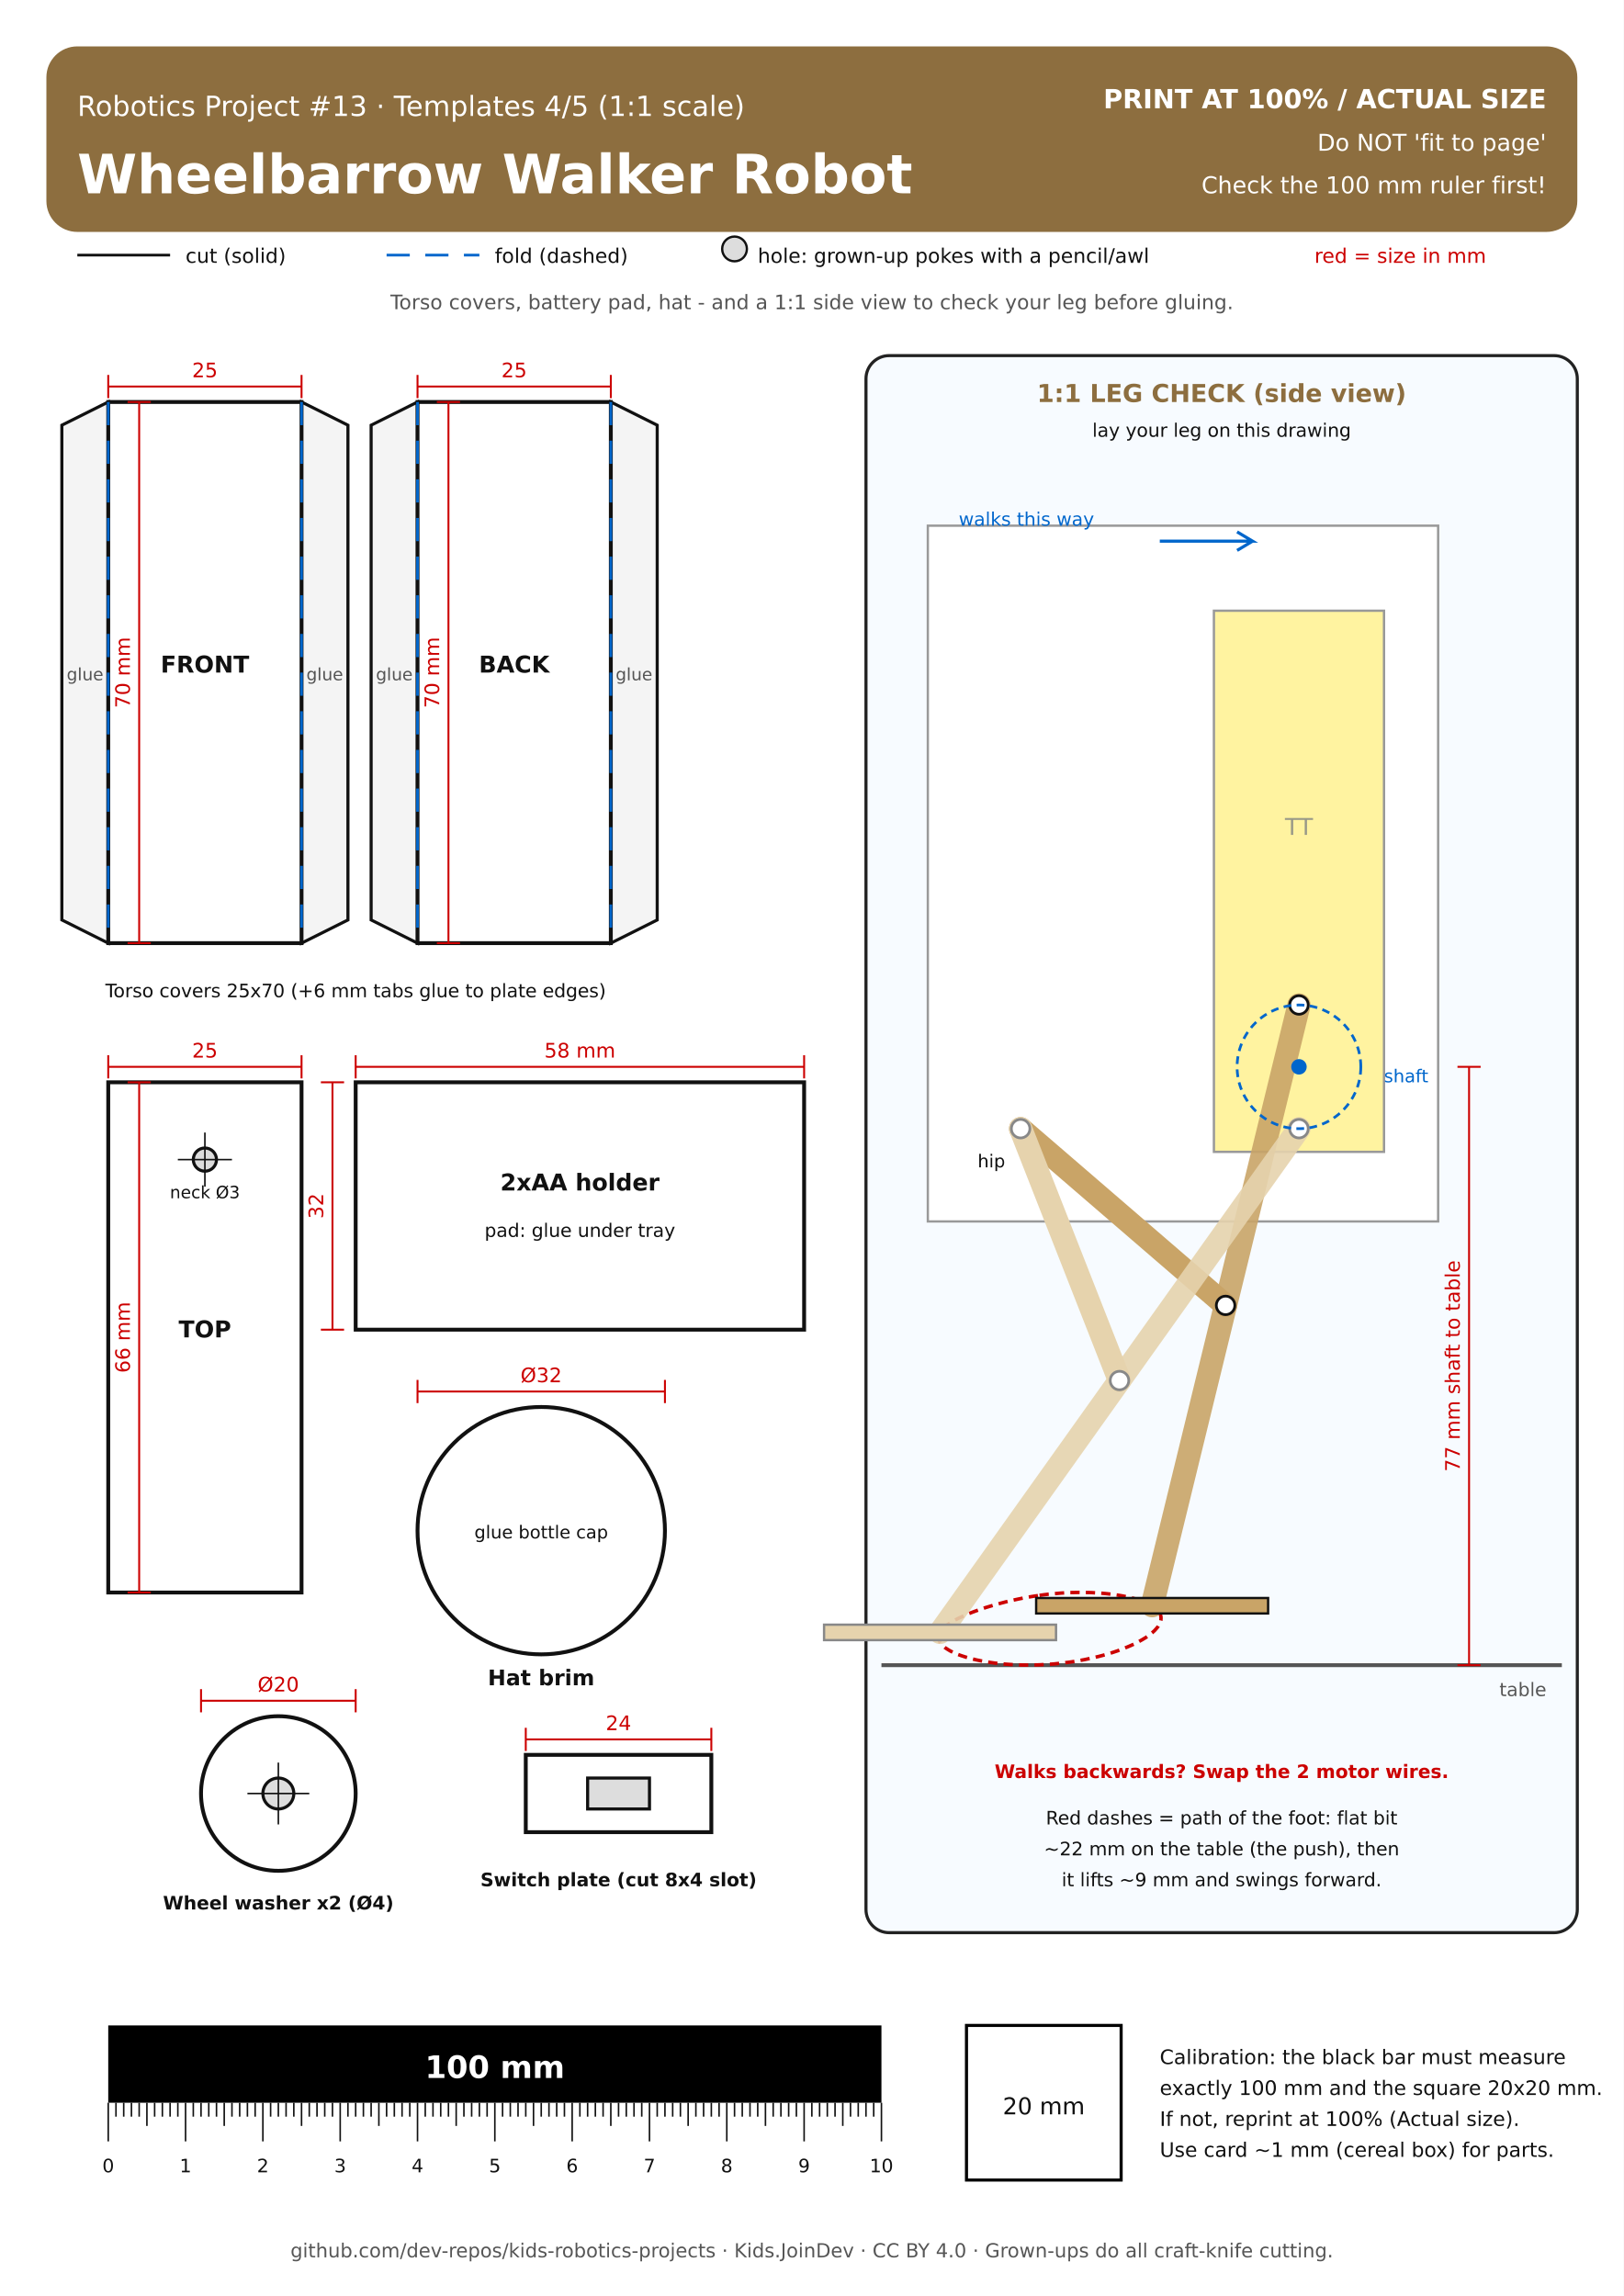
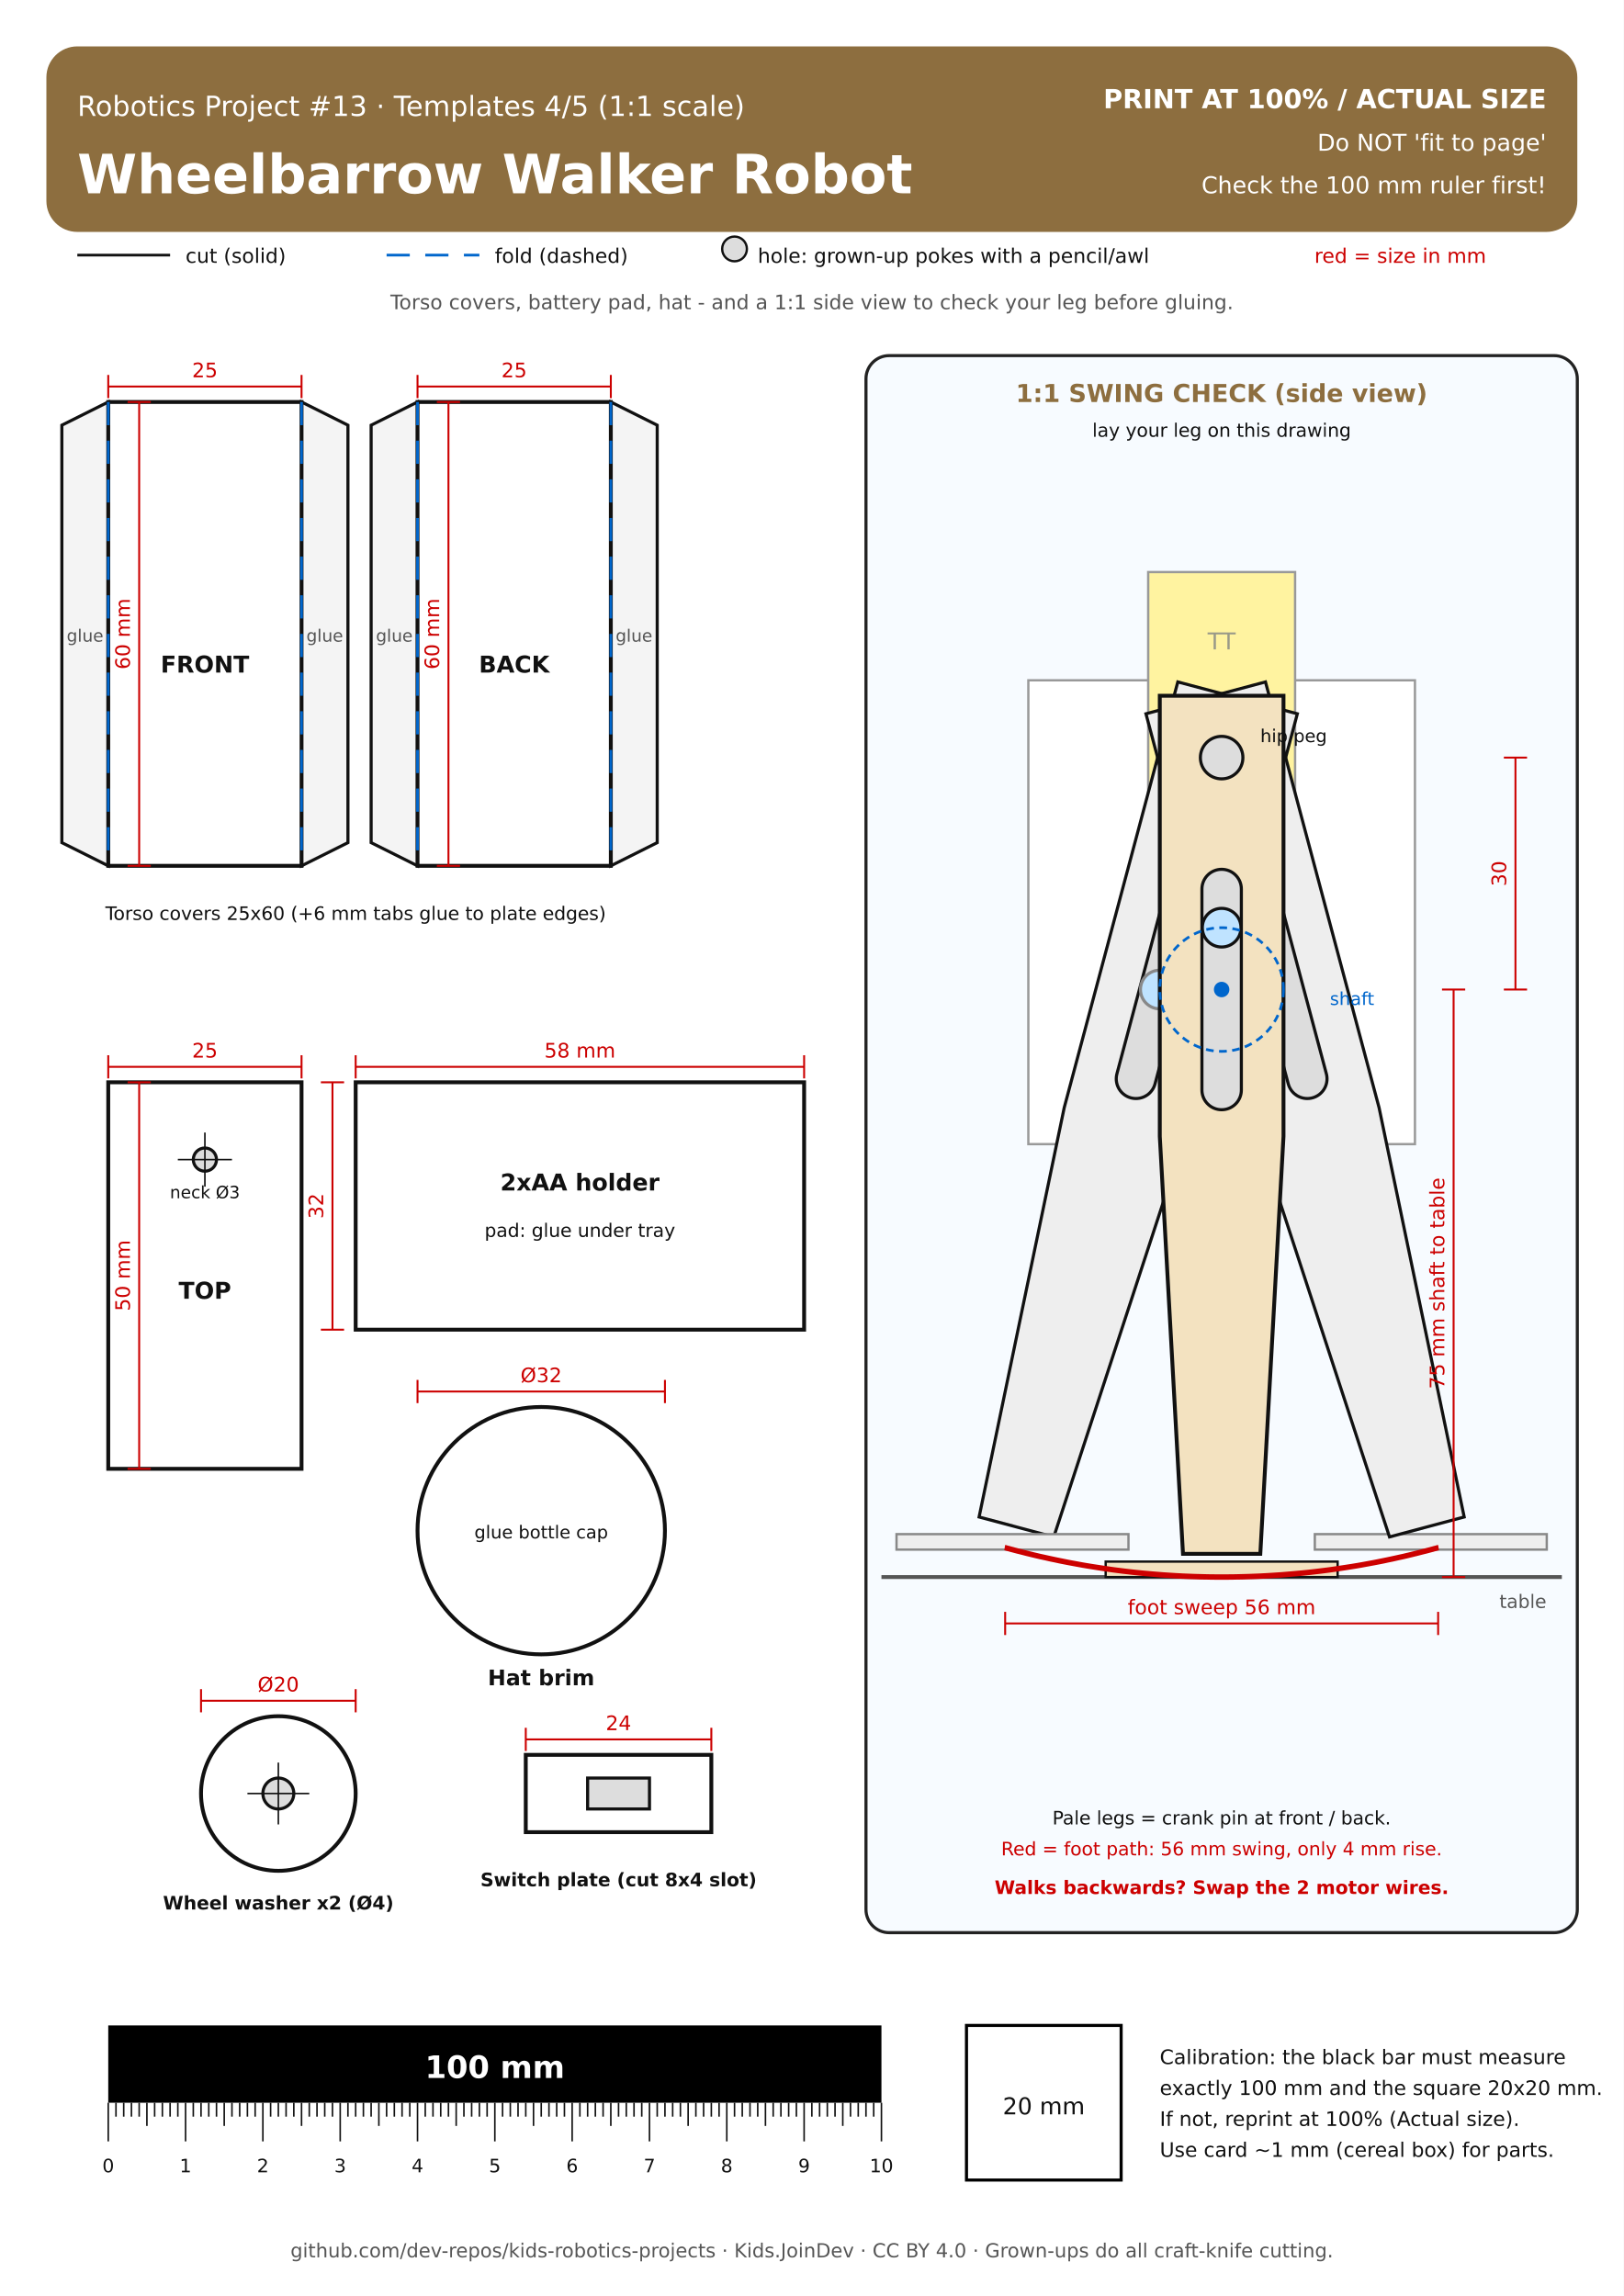
<svg xmlns="http://www.w3.org/2000/svg" width="210mm" height="297mm" viewBox="0 0 210 297">
  <rect width="210" height="297" fill="#fff" />
  <rect x="6" y="6" width="198" height="24" rx="4" fill="#8d6e3f" />
  <text x="10.00" y="15.00" font-size="3.6" text-anchor="start" fill="#fff" font-family="DejaVu Sans,sans-serif">Robotics Project #13 · Templates 4/5 (1:1 scale)</text>
  <text x="10.00" y="25.00" font-size="7" text-anchor="start" fill="#fff" font-family="DejaVu Sans,sans-serif" font-weight="bold">Wheelbarrow Walker Robot</text>
  <text x="200.00" y="14.00" font-size="3.4" text-anchor="end" fill="#fff" font-family="DejaVu Sans,sans-serif" font-weight="bold">PRINT AT 100% / ACTUAL SIZE</text>
  <text x="200.00" y="19.50" font-size="3" text-anchor="end" fill="#fff" font-family="DejaVu Sans,sans-serif">Do NOT 'fit to page'</text>
  <text x="200.00" y="25.00" font-size="3" text-anchor="end" fill="#fff" font-family="DejaVu Sans,sans-serif">Check the 100 mm ruler first!</text>
  <line x1="10.00" y1="33.00" x2="22.00" y2="33.00" stroke="#111" stroke-width="0.35" />
  <text x="24.00" y="34.00" font-size="2.6" text-anchor="start" fill="#111" font-family="DejaVu Sans,sans-serif">cut (solid)</text>
  <line x1="50.00" y1="33.00" x2="62.00" y2="33.00" stroke="#06c" stroke-width="0.35" stroke-dasharray="3 2" />
  <text x="64.00" y="34.00" font-size="2.6" text-anchor="start" fill="#111" font-family="DejaVu Sans,sans-serif">fold (dashed)</text>
  <circle cx="95" cy="32.2" r="1.6" fill="#ddd" stroke="#111" stroke-width=".3" />
  <text x="98.00" y="34.00" font-size="2.6" text-anchor="start" fill="#111" font-family="DejaVu Sans,sans-serif">hole: grown-up pokes with a pencil/awl</text>
  <text x="170.00" y="34.00" font-size="2.6" text-anchor="start" fill="#c00" font-family="DejaVu Sans,sans-serif">red = size in mm</text>
  <rect id="calbar" x="14" y="262" width="100" height="10" fill="#000" />
  <text x="64.00" y="268.80" font-size="4" text-anchor="middle" fill="#fff" font-family="DejaVu Sans,sans-serif" font-weight="bold">100 mm</text>
  <line x1="14.00" y1="272.00" x2="14.00" y2="277.00" stroke="#111" stroke-width="0.2" />
  <line x1="15.00" y1="272.00" x2="15.00" y2="273.80" stroke="#111" stroke-width="0.2" />
  <line x1="16.00" y1="272.00" x2="16.00" y2="273.80" stroke="#111" stroke-width="0.2" />
  <line x1="17.00" y1="272.00" x2="17.00" y2="273.80" stroke="#111" stroke-width="0.2" />
  <line x1="18.00" y1="272.00" x2="18.00" y2="273.80" stroke="#111" stroke-width="0.2" />
  <line x1="19.00" y1="272.00" x2="19.00" y2="275.00" stroke="#111" stroke-width="0.2" />
  <line x1="20.00" y1="272.00" x2="20.00" y2="273.80" stroke="#111" stroke-width="0.2" />
  <line x1="21.00" y1="272.00" x2="21.00" y2="273.80" stroke="#111" stroke-width="0.2" />
  <line x1="22.00" y1="272.00" x2="22.00" y2="273.80" stroke="#111" stroke-width="0.2" />
  <line x1="23.00" y1="272.00" x2="23.00" y2="273.80" stroke="#111" stroke-width="0.2" />
  <line x1="24.00" y1="272.00" x2="24.00" y2="277.00" stroke="#111" stroke-width="0.2" />
  <line x1="25.00" y1="272.00" x2="25.00" y2="273.80" stroke="#111" stroke-width="0.2" />
  <line x1="26.00" y1="272.00" x2="26.00" y2="273.80" stroke="#111" stroke-width="0.2" />
  <line x1="27.00" y1="272.00" x2="27.00" y2="273.80" stroke="#111" stroke-width="0.2" />
  <line x1="28.00" y1="272.00" x2="28.00" y2="273.80" stroke="#111" stroke-width="0.2" />
  <line x1="29.00" y1="272.00" x2="29.00" y2="275.00" stroke="#111" stroke-width="0.2" />
  <line x1="30.00" y1="272.00" x2="30.00" y2="273.80" stroke="#111" stroke-width="0.2" />
  <line x1="31.00" y1="272.00" x2="31.00" y2="273.80" stroke="#111" stroke-width="0.2" />
  <line x1="32.00" y1="272.00" x2="32.00" y2="273.80" stroke="#111" stroke-width="0.2" />
  <line x1="33.00" y1="272.00" x2="33.00" y2="273.80" stroke="#111" stroke-width="0.2" />
  <line x1="34.00" y1="272.00" x2="34.00" y2="277.00" stroke="#111" stroke-width="0.2" />
  <line x1="35.00" y1="272.00" x2="35.00" y2="273.80" stroke="#111" stroke-width="0.2" />
  <line x1="36.00" y1="272.00" x2="36.00" y2="273.80" stroke="#111" stroke-width="0.2" />
  <line x1="37.00" y1="272.00" x2="37.00" y2="273.80" stroke="#111" stroke-width="0.2" />
  <line x1="38.00" y1="272.00" x2="38.00" y2="273.80" stroke="#111" stroke-width="0.2" />
  <line x1="39.00" y1="272.00" x2="39.00" y2="275.00" stroke="#111" stroke-width="0.2" />
  <line x1="40.00" y1="272.00" x2="40.00" y2="273.80" stroke="#111" stroke-width="0.2" />
  <line x1="41.00" y1="272.00" x2="41.00" y2="273.80" stroke="#111" stroke-width="0.2" />
  <line x1="42.00" y1="272.00" x2="42.00" y2="273.80" stroke="#111" stroke-width="0.2" />
  <line x1="43.00" y1="272.00" x2="43.00" y2="273.80" stroke="#111" stroke-width="0.2" />
  <line x1="44.00" y1="272.00" x2="44.00" y2="277.00" stroke="#111" stroke-width="0.2" />
  <line x1="45.00" y1="272.00" x2="45.00" y2="273.80" stroke="#111" stroke-width="0.2" />
  <line x1="46.00" y1="272.00" x2="46.00" y2="273.80" stroke="#111" stroke-width="0.2" />
  <line x1="47.00" y1="272.00" x2="47.00" y2="273.80" stroke="#111" stroke-width="0.2" />
  <line x1="48.00" y1="272.00" x2="48.00" y2="273.80" stroke="#111" stroke-width="0.2" />
  <line x1="49.00" y1="272.00" x2="49.00" y2="275.00" stroke="#111" stroke-width="0.2" />
  <line x1="50.00" y1="272.00" x2="50.00" y2="273.80" stroke="#111" stroke-width="0.2" />
  <line x1="51.00" y1="272.00" x2="51.00" y2="273.80" stroke="#111" stroke-width="0.2" />
  <line x1="52.00" y1="272.00" x2="52.00" y2="273.80" stroke="#111" stroke-width="0.2" />
  <line x1="53.00" y1="272.00" x2="53.00" y2="273.80" stroke="#111" stroke-width="0.2" />
  <line x1="54.00" y1="272.00" x2="54.00" y2="277.00" stroke="#111" stroke-width="0.2" />
  <line x1="55.00" y1="272.00" x2="55.00" y2="273.80" stroke="#111" stroke-width="0.2" />
  <line x1="56.00" y1="272.00" x2="56.00" y2="273.80" stroke="#111" stroke-width="0.2" />
  <line x1="57.00" y1="272.00" x2="57.00" y2="273.80" stroke="#111" stroke-width="0.2" />
  <line x1="58.00" y1="272.00" x2="58.00" y2="273.80" stroke="#111" stroke-width="0.2" />
  <line x1="59.00" y1="272.00" x2="59.00" y2="275.00" stroke="#111" stroke-width="0.2" />
  <line x1="60.00" y1="272.00" x2="60.00" y2="273.80" stroke="#111" stroke-width="0.2" />
  <line x1="61.00" y1="272.00" x2="61.00" y2="273.80" stroke="#111" stroke-width="0.2" />
  <line x1="62.00" y1="272.00" x2="62.00" y2="273.80" stroke="#111" stroke-width="0.2" />
  <line x1="63.00" y1="272.00" x2="63.00" y2="273.80" stroke="#111" stroke-width="0.2" />
  <line x1="64.00" y1="272.00" x2="64.00" y2="277.00" stroke="#111" stroke-width="0.2" />
  <line x1="65.00" y1="272.00" x2="65.00" y2="273.80" stroke="#111" stroke-width="0.2" />
  <line x1="66.00" y1="272.00" x2="66.00" y2="273.80" stroke="#111" stroke-width="0.2" />
  <line x1="67.00" y1="272.00" x2="67.00" y2="273.80" stroke="#111" stroke-width="0.2" />
  <line x1="68.00" y1="272.00" x2="68.00" y2="273.80" stroke="#111" stroke-width="0.2" />
  <line x1="69.00" y1="272.00" x2="69.00" y2="275.00" stroke="#111" stroke-width="0.2" />
  <line x1="70.00" y1="272.00" x2="70.00" y2="273.80" stroke="#111" stroke-width="0.2" />
  <line x1="71.00" y1="272.00" x2="71.00" y2="273.80" stroke="#111" stroke-width="0.2" />
  <line x1="72.00" y1="272.00" x2="72.00" y2="273.80" stroke="#111" stroke-width="0.2" />
  <line x1="73.00" y1="272.00" x2="73.00" y2="273.80" stroke="#111" stroke-width="0.2" />
  <line x1="74.00" y1="272.00" x2="74.00" y2="277.00" stroke="#111" stroke-width="0.2" />
  <line x1="75.00" y1="272.00" x2="75.00" y2="273.80" stroke="#111" stroke-width="0.2" />
  <line x1="76.00" y1="272.00" x2="76.00" y2="273.80" stroke="#111" stroke-width="0.2" />
  <line x1="77.00" y1="272.00" x2="77.00" y2="273.80" stroke="#111" stroke-width="0.2" />
  <line x1="78.00" y1="272.00" x2="78.00" y2="273.80" stroke="#111" stroke-width="0.2" />
  <line x1="79.00" y1="272.00" x2="79.00" y2="275.00" stroke="#111" stroke-width="0.2" />
  <line x1="80.00" y1="272.00" x2="80.00" y2="273.80" stroke="#111" stroke-width="0.2" />
  <line x1="81.00" y1="272.00" x2="81.00" y2="273.80" stroke="#111" stroke-width="0.2" />
  <line x1="82.00" y1="272.00" x2="82.00" y2="273.80" stroke="#111" stroke-width="0.2" />
  <line x1="83.00" y1="272.00" x2="83.00" y2="273.80" stroke="#111" stroke-width="0.2" />
  <line x1="84.00" y1="272.00" x2="84.00" y2="277.00" stroke="#111" stroke-width="0.2" />
  <line x1="85.00" y1="272.00" x2="85.00" y2="273.80" stroke="#111" stroke-width="0.2" />
  <line x1="86.00" y1="272.00" x2="86.00" y2="273.80" stroke="#111" stroke-width="0.2" />
  <line x1="87.00" y1="272.00" x2="87.00" y2="273.80" stroke="#111" stroke-width="0.2" />
  <line x1="88.00" y1="272.00" x2="88.00" y2="273.80" stroke="#111" stroke-width="0.2" />
  <line x1="89.00" y1="272.00" x2="89.00" y2="275.00" stroke="#111" stroke-width="0.2" />
  <line x1="90.00" y1="272.00" x2="90.00" y2="273.80" stroke="#111" stroke-width="0.2" />
  <line x1="91.00" y1="272.00" x2="91.00" y2="273.80" stroke="#111" stroke-width="0.2" />
  <line x1="92.00" y1="272.00" x2="92.00" y2="273.80" stroke="#111" stroke-width="0.2" />
  <line x1="93.00" y1="272.00" x2="93.00" y2="273.80" stroke="#111" stroke-width="0.2" />
  <line x1="94.00" y1="272.00" x2="94.00" y2="277.00" stroke="#111" stroke-width="0.2" />
  <line x1="95.00" y1="272.00" x2="95.00" y2="273.80" stroke="#111" stroke-width="0.2" />
  <line x1="96.00" y1="272.00" x2="96.00" y2="273.80" stroke="#111" stroke-width="0.2" />
  <line x1="97.00" y1="272.00" x2="97.00" y2="273.80" stroke="#111" stroke-width="0.2" />
  <line x1="98.00" y1="272.00" x2="98.00" y2="273.80" stroke="#111" stroke-width="0.2" />
  <line x1="99.00" y1="272.00" x2="99.00" y2="275.00" stroke="#111" stroke-width="0.2" />
  <line x1="100.00" y1="272.00" x2="100.00" y2="273.80" stroke="#111" stroke-width="0.2" />
  <line x1="101.00" y1="272.00" x2="101.00" y2="273.80" stroke="#111" stroke-width="0.2" />
  <line x1="102.00" y1="272.00" x2="102.00" y2="273.80" stroke="#111" stroke-width="0.2" />
  <line x1="103.00" y1="272.00" x2="103.00" y2="273.80" stroke="#111" stroke-width="0.2" />
  <line x1="104.00" y1="272.00" x2="104.00" y2="277.00" stroke="#111" stroke-width="0.2" />
  <line x1="105.00" y1="272.00" x2="105.00" y2="273.80" stroke="#111" stroke-width="0.2" />
  <line x1="106.00" y1="272.00" x2="106.00" y2="273.80" stroke="#111" stroke-width="0.2" />
  <line x1="107.00" y1="272.00" x2="107.00" y2="273.80" stroke="#111" stroke-width="0.2" />
  <line x1="108.00" y1="272.00" x2="108.00" y2="273.80" stroke="#111" stroke-width="0.2" />
  <line x1="109.00" y1="272.00" x2="109.00" y2="275.00" stroke="#111" stroke-width="0.2" />
  <line x1="110.00" y1="272.00" x2="110.00" y2="273.80" stroke="#111" stroke-width="0.2" />
  <line x1="111.00" y1="272.00" x2="111.00" y2="273.80" stroke="#111" stroke-width="0.2" />
  <line x1="112.00" y1="272.00" x2="112.00" y2="273.80" stroke="#111" stroke-width="0.2" />
  <line x1="113.00" y1="272.00" x2="113.00" y2="273.80" stroke="#111" stroke-width="0.2" />
  <line x1="114.00" y1="272.00" x2="114.00" y2="277.00" stroke="#111" stroke-width="0.2" />
  <text x="14.00" y="281.00" font-size="2.4" text-anchor="middle" fill="#111" font-family="DejaVu Sans,sans-serif">0</text>
  <text x="24.00" y="281.00" font-size="2.4" text-anchor="middle" fill="#111" font-family="DejaVu Sans,sans-serif">1</text>
  <text x="34.00" y="281.00" font-size="2.4" text-anchor="middle" fill="#111" font-family="DejaVu Sans,sans-serif">2</text>
  <text x="44.00" y="281.00" font-size="2.4" text-anchor="middle" fill="#111" font-family="DejaVu Sans,sans-serif">3</text>
  <text x="54.00" y="281.00" font-size="2.4" text-anchor="middle" fill="#111" font-family="DejaVu Sans,sans-serif">4</text>
  <text x="64.00" y="281.00" font-size="2.4" text-anchor="middle" fill="#111" font-family="DejaVu Sans,sans-serif">5</text>
  <text x="74.00" y="281.00" font-size="2.4" text-anchor="middle" fill="#111" font-family="DejaVu Sans,sans-serif">6</text>
  <text x="84.00" y="281.00" font-size="2.4" text-anchor="middle" fill="#111" font-family="DejaVu Sans,sans-serif">7</text>
  <text x="94.00" y="281.00" font-size="2.4" text-anchor="middle" fill="#111" font-family="DejaVu Sans,sans-serif">8</text>
  <text x="104.00" y="281.00" font-size="2.4" text-anchor="middle" fill="#111" font-family="DejaVu Sans,sans-serif">9</text>
  <text x="114.00" y="281.00" font-size="2.4" text-anchor="middle" fill="#111" font-family="DejaVu Sans,sans-serif">10</text>
  <rect x="125" y="262" width="20" height="20" fill="none" stroke="#000" stroke-width=".4" />
  <text x="135.00" y="273.50" font-size="3" text-anchor="middle" fill="#111" font-family="DejaVu Sans,sans-serif">20 mm</text>
  <text x="150.00" y="267.00" font-size="2.6" text-anchor="start" fill="#111" font-family="DejaVu Sans,sans-serif">Calibration: the black bar must measure</text>
  <text x="150.00" y="271.00" font-size="2.6" text-anchor="start" fill="#111" font-family="DejaVu Sans,sans-serif">exactly 100 mm and the square 20x20 mm.</text>
  <text x="150.00" y="275.00" font-size="2.6" text-anchor="start" fill="#111" font-family="DejaVu Sans,sans-serif">If not, reprint at 100% (Actual size).</text>
  <text x="150.00" y="279.00" font-size="2.6" text-anchor="start" fill="#111" font-family="DejaVu Sans,sans-serif">Use card ~1 mm (cereal box) for parts.</text>
  <text x="105.00" y="292.00" font-size="2.5" text-anchor="middle" fill="#555" font-family="DejaVu Sans,sans-serif">github.com/dev-repos/kids-robotics-projects · Kids.JoinDev · CC BY 4.0 · Grown-ups do all craft-knife cutting.</text>
  <text x="105.00" y="40.00" font-size="2.6" text-anchor="middle" fill="#555" font-family="DejaVu Sans,sans-serif">Torso covers, battery pad, hat - and a 1:1 side view to check your leg before gluing.</text>
-   <path d="M14.00,122.00 L8.00,119.00 L8.00,55.00 L14.00,52.00 Z" fill="#f4f4f4" stroke="#111" stroke-width="0.4" />
-   <line x1="14.00" y1="122.00" x2="14.00" y2="52.00" stroke="#06c" stroke-width="0.35" stroke-dasharray="3 2" />
-   <text x="11.00" y="88.00" font-size="2.2" text-anchor="middle" fill="#555" font-family="DejaVu Sans,sans-serif">glue</text>
-   <path d="M39.00,52.00 L45.00,55.00 L45.00,119.00 L39.00,122.00 Z" fill="#f4f4f4" stroke="#111" stroke-width="0.4" />
-   <line x1="39.00" y1="52.00" x2="39.00" y2="122.00" stroke="#06c" stroke-width="0.35" stroke-dasharray="3 2" />
-   <text x="42.00" y="88.00" font-size="2.2" text-anchor="middle" fill="#555" font-family="DejaVu Sans,sans-serif">glue</text>
-   <rect x="14" y="52" width="25" height="70" fill="#fff" stroke="#111" stroke-width=".5" />
-   <line x1="14.00" y1="52.00" x2="14.00" y2="122.00" stroke="#06c" stroke-width="0.35" stroke-dasharray="3 2" />
-   <line x1="39.00" y1="52.00" x2="39.00" y2="122.00" stroke="#06c" stroke-width="0.35" stroke-dasharray="3 2" />
+   <path d="M14.00,112.00 L8.00,109.00 L8.00,55.00 L14.00,52.00 Z" fill="#f4f4f4" stroke="#111" stroke-width="0.4" />
+   <line x1="14.00" y1="112.00" x2="14.00" y2="52.00" stroke="#06c" stroke-width="0.35" stroke-dasharray="3 2" />
+   <text x="11.00" y="83.00" font-size="2.2" text-anchor="middle" fill="#555" font-family="DejaVu Sans,sans-serif">glue</text>
+   <path d="M39.00,52.00 L45.00,55.00 L45.00,109.00 L39.00,112.00 Z" fill="#f4f4f4" stroke="#111" stroke-width="0.4" />
+   <line x1="39.00" y1="52.00" x2="39.00" y2="112.00" stroke="#06c" stroke-width="0.35" stroke-dasharray="3 2" />
+   <text x="42.00" y="83.00" font-size="2.2" text-anchor="middle" fill="#555" font-family="DejaVu Sans,sans-serif">glue</text>
+   <rect x="14" y="52" width="25" height="60" fill="#fff" stroke="#111" stroke-width=".5" />
+   <line x1="14.00" y1="52.00" x2="14.00" y2="112.00" stroke="#06c" stroke-width="0.35" stroke-dasharray="3 2" />
+   <line x1="39.00" y1="52.00" x2="39.00" y2="112.00" stroke="#06c" stroke-width="0.35" stroke-dasharray="3 2" />
  <text x="26.50" y="87.00" font-size="3" text-anchor="middle" fill="#111" font-family="DejaVu Sans,sans-serif" font-weight="bold">FRONT</text>
  <line x1="14.00" y1="50.00" x2="39.00" y2="50.00" stroke="#c00" stroke-width="0.25" />
  <line x1="14.00" y1="48.50" x2="14.00" y2="51.50" stroke="#c00" stroke-width="0.25" />
  <line x1="39.00" y1="48.50" x2="39.00" y2="51.50" stroke="#c00" stroke-width="0.25" />
  <text x="26.50" y="48.80" font-size="2.6" text-anchor="middle" fill="#c00" font-family="DejaVu Sans,sans-serif">25</text>
-   <line x1="18.00" y1="52.00" x2="18.00" y2="122.00" stroke="#c00" stroke-width="0.25" />
+   <line x1="18.00" y1="52.00" x2="18.00" y2="112.00" stroke="#c00" stroke-width="0.25" />
  <line x1="16.50" y1="52.00" x2="19.50" y2="52.00" stroke="#c00" stroke-width="0.25" />
-   <line x1="16.50" y1="122.00" x2="19.50" y2="122.00" stroke="#c00" stroke-width="0.25" />
-   <text x="16.80" y="87.00" font-size="2.6" text-anchor="middle" fill="#c00" font-family="DejaVu Sans,sans-serif" transform="rotate(-90 16.80 87.00)">70 mm</text>
-   <path d="M54.00,122.00 L48.00,119.00 L48.00,55.00 L54.00,52.00 Z" fill="#f4f4f4" stroke="#111" stroke-width="0.4" />
-   <line x1="54.00" y1="122.00" x2="54.00" y2="52.00" stroke="#06c" stroke-width="0.35" stroke-dasharray="3 2" />
-   <text x="51.00" y="88.00" font-size="2.2" text-anchor="middle" fill="#555" font-family="DejaVu Sans,sans-serif">glue</text>
-   <path d="M79.00,52.00 L85.00,55.00 L85.00,119.00 L79.00,122.00 Z" fill="#f4f4f4" stroke="#111" stroke-width="0.4" />
-   <line x1="79.00" y1="52.00" x2="79.00" y2="122.00" stroke="#06c" stroke-width="0.35" stroke-dasharray="3 2" />
-   <text x="82.00" y="88.00" font-size="2.2" text-anchor="middle" fill="#555" font-family="DejaVu Sans,sans-serif">glue</text>
-   <rect x="54" y="52" width="25" height="70" fill="#fff" stroke="#111" stroke-width=".5" />
-   <line x1="54.00" y1="52.00" x2="54.00" y2="122.00" stroke="#06c" stroke-width="0.35" stroke-dasharray="3 2" />
-   <line x1="79.00" y1="52.00" x2="79.00" y2="122.00" stroke="#06c" stroke-width="0.35" stroke-dasharray="3 2" />
+   <line x1="16.50" y1="112.00" x2="19.50" y2="112.00" stroke="#c00" stroke-width="0.25" />
+   <text x="16.80" y="82.00" font-size="2.6" text-anchor="middle" fill="#c00" font-family="DejaVu Sans,sans-serif" transform="rotate(-90 16.80 82.00)">60 mm</text>
+   <path d="M54.00,112.00 L48.00,109.00 L48.00,55.00 L54.00,52.00 Z" fill="#f4f4f4" stroke="#111" stroke-width="0.4" />
+   <line x1="54.00" y1="112.00" x2="54.00" y2="52.00" stroke="#06c" stroke-width="0.35" stroke-dasharray="3 2" />
+   <text x="51.00" y="83.00" font-size="2.2" text-anchor="middle" fill="#555" font-family="DejaVu Sans,sans-serif">glue</text>
+   <path d="M79.00,52.00 L85.00,55.00 L85.00,109.00 L79.00,112.00 Z" fill="#f4f4f4" stroke="#111" stroke-width="0.4" />
+   <line x1="79.00" y1="52.00" x2="79.00" y2="112.00" stroke="#06c" stroke-width="0.35" stroke-dasharray="3 2" />
+   <text x="82.00" y="83.00" font-size="2.2" text-anchor="middle" fill="#555" font-family="DejaVu Sans,sans-serif">glue</text>
+   <rect x="54" y="52" width="25" height="60" fill="#fff" stroke="#111" stroke-width=".5" />
+   <line x1="54.00" y1="52.00" x2="54.00" y2="112.00" stroke="#06c" stroke-width="0.35" stroke-dasharray="3 2" />
+   <line x1="79.00" y1="52.00" x2="79.00" y2="112.00" stroke="#06c" stroke-width="0.35" stroke-dasharray="3 2" />
  <text x="66.50" y="87.00" font-size="3" text-anchor="middle" fill="#111" font-family="DejaVu Sans,sans-serif" font-weight="bold">BACK</text>
  <line x1="54.00" y1="50.00" x2="79.00" y2="50.00" stroke="#c00" stroke-width="0.25" />
  <line x1="54.00" y1="48.50" x2="54.00" y2="51.50" stroke="#c00" stroke-width="0.25" />
  <line x1="79.00" y1="48.50" x2="79.00" y2="51.50" stroke="#c00" stroke-width="0.25" />
  <text x="66.50" y="48.80" font-size="2.6" text-anchor="middle" fill="#c00" font-family="DejaVu Sans,sans-serif">25</text>
-   <line x1="58.00" y1="52.00" x2="58.00" y2="122.00" stroke="#c00" stroke-width="0.25" />
+   <line x1="58.00" y1="52.00" x2="58.00" y2="112.00" stroke="#c00" stroke-width="0.25" />
  <line x1="56.50" y1="52.00" x2="59.50" y2="52.00" stroke="#c00" stroke-width="0.25" />
-   <line x1="56.50" y1="122.00" x2="59.50" y2="122.00" stroke="#c00" stroke-width="0.25" />
-   <text x="56.80" y="87.00" font-size="2.6" text-anchor="middle" fill="#c00" font-family="DejaVu Sans,sans-serif" transform="rotate(-90 56.80 87.00)">70 mm</text>
-   <text x="46.00" y="129.00" font-size="2.4" text-anchor="middle" fill="#111" font-family="DejaVu Sans,sans-serif">Torso covers 25x70 (+6 mm tabs glue to plate edges)</text>
-   <rect x="14" y="140" width="25" height="66" fill="#fff" stroke="#111" stroke-width=".5" />
-   <text x="26.50" y="173.00" font-size="3" text-anchor="middle" fill="#111" font-family="DejaVu Sans,sans-serif" font-weight="bold">TOP</text>
+   <line x1="56.50" y1="112.00" x2="59.50" y2="112.00" stroke="#c00" stroke-width="0.25" />
+   <text x="56.80" y="82.00" font-size="2.6" text-anchor="middle" fill="#c00" font-family="DejaVu Sans,sans-serif" transform="rotate(-90 56.80 82.00)">60 mm</text>
+   <text x="46.00" y="119.00" font-size="2.4" text-anchor="middle" fill="#111" font-family="DejaVu Sans,sans-serif">Torso covers 25x60 (+6 mm tabs glue to plate edges)</text>
+   <rect x="14" y="140" width="25" height="50" fill="#fff" stroke="#111" stroke-width=".5" />
+   <text x="26.50" y="168.00" font-size="3" text-anchor="middle" fill="#111" font-family="DejaVu Sans,sans-serif" font-weight="bold">TOP</text>
  <line x1="14.00" y1="138.00" x2="39.00" y2="138.00" stroke="#c00" stroke-width="0.25" />
  <line x1="14.00" y1="136.50" x2="14.00" y2="139.50" stroke="#c00" stroke-width="0.25" />
  <line x1="39.00" y1="136.50" x2="39.00" y2="139.50" stroke="#c00" stroke-width="0.25" />
  <text x="26.50" y="136.80" font-size="2.6" text-anchor="middle" fill="#c00" font-family="DejaVu Sans,sans-serif">25</text>
-   <line x1="18.00" y1="140.00" x2="18.00" y2="206.00" stroke="#c00" stroke-width="0.25" />
+   <line x1="18.00" y1="140.00" x2="18.00" y2="190.00" stroke="#c00" stroke-width="0.25" />
  <line x1="16.50" y1="140.00" x2="19.50" y2="140.00" stroke="#c00" stroke-width="0.25" />
-   <line x1="16.50" y1="206.00" x2="19.50" y2="206.00" stroke="#c00" stroke-width="0.25" />
-   <text x="16.80" y="173.00" font-size="2.6" text-anchor="middle" fill="#c00" font-family="DejaVu Sans,sans-serif" transform="rotate(-90 16.80 173.00)">66 mm</text>
+   <line x1="16.50" y1="190.00" x2="19.50" y2="190.00" stroke="#c00" stroke-width="0.25" />
+   <text x="16.80" y="165.00" font-size="2.6" text-anchor="middle" fill="#c00" font-family="DejaVu Sans,sans-serif" transform="rotate(-90 16.80 165.00)">50 mm</text>
  <circle cx="26.50" cy="150.00" r="1.5" fill="#ddd" stroke="#111" stroke-width=".4" />
  <line x1="23.00" y1="150.00" x2="30.00" y2="150.00" stroke="#111" stroke-width="0.2" />
  <line x1="26.50" y1="146.50" x2="26.50" y2="153.50" stroke="#111" stroke-width="0.2" />
  <text x="26.50" y="155.00" font-size="2.2" text-anchor="middle" fill="#111" font-family="DejaVu Sans,sans-serif">neck Ø3</text>
  <rect x="46" y="140" width="58" height="32" fill="#fff" stroke="#111" stroke-width=".5" />
  <text x="75.00" y="154.00" font-size="3" text-anchor="middle" fill="#111" font-family="DejaVu Sans,sans-serif" font-weight="bold">2xAA holder</text>
  <text x="75.00" y="160.00" font-size="2.4" text-anchor="middle" fill="#111" font-family="DejaVu Sans,sans-serif">pad: glue under tray</text>
  <line x1="46.00" y1="138.00" x2="104.00" y2="138.00" stroke="#c00" stroke-width="0.25" />
  <line x1="46.00" y1="136.50" x2="46.00" y2="139.50" stroke="#c00" stroke-width="0.25" />
  <line x1="104.00" y1="136.50" x2="104.00" y2="139.50" stroke="#c00" stroke-width="0.25" />
  <text x="75.00" y="136.80" font-size="2.6" text-anchor="middle" fill="#c00" font-family="DejaVu Sans,sans-serif">58 mm</text>
  <line x1="43.00" y1="140.00" x2="43.00" y2="172.00" stroke="#c00" stroke-width="0.25" />
  <line x1="41.50" y1="140.00" x2="44.50" y2="140.00" stroke="#c00" stroke-width="0.25" />
  <line x1="41.50" y1="172.00" x2="44.50" y2="172.00" stroke="#c00" stroke-width="0.25" />
  <text x="41.80" y="156.00" font-size="2.6" text-anchor="middle" fill="#c00" font-family="DejaVu Sans,sans-serif" transform="rotate(-90 41.80 156.00)">32</text>
  <circle cx="70" cy="198" r="16" fill="#fff" stroke="#111" stroke-width=".5" />
  <text x="70.00" y="199.00" font-size="2.3" text-anchor="middle" fill="#111" font-family="DejaVu Sans,sans-serif">glue bottle cap</text>
  <line x1="54.00" y1="180.00" x2="86.00" y2="180.00" stroke="#c00" stroke-width="0.25" />
  <line x1="54.00" y1="178.50" x2="54.00" y2="181.50" stroke="#c00" stroke-width="0.25" />
  <line x1="86.00" y1="178.50" x2="86.00" y2="181.50" stroke="#c00" stroke-width="0.25" />
  <text x="70.00" y="178.80" font-size="2.6" text-anchor="middle" fill="#c00" font-family="DejaVu Sans,sans-serif">Ø32</text>
  <text x="70.00" y="218.00" font-size="2.8" text-anchor="middle" fill="#111" font-family="DejaVu Sans,sans-serif" font-weight="bold">Hat brim</text>
  <circle cx="36" cy="232" r="10" fill="#fff" stroke="#111" stroke-width=".5" />
  <circle cx="36.00" cy="232.00" r="2.0" fill="#ddd" stroke="#111" stroke-width=".4" />
  <line x1="32.00" y1="232.00" x2="40.00" y2="232.00" stroke="#111" stroke-width="0.2" />
  <line x1="36.00" y1="228.00" x2="36.00" y2="236.00" stroke="#111" stroke-width="0.2" />
  <line x1="26.00" y1="220.00" x2="46.00" y2="220.00" stroke="#c00" stroke-width="0.25" />
  <line x1="26.00" y1="218.50" x2="26.00" y2="221.50" stroke="#c00" stroke-width="0.25" />
  <line x1="46.00" y1="218.50" x2="46.00" y2="221.50" stroke="#c00" stroke-width="0.25" />
  <text x="36.00" y="218.80" font-size="2.6" text-anchor="middle" fill="#c00" font-family="DejaVu Sans,sans-serif">Ø20</text>
  <text x="36.00" y="247.00" font-size="2.4" text-anchor="middle" fill="#111" font-family="DejaVu Sans,sans-serif" font-weight="bold">Wheel washer x2 (Ø4)</text>
  <rect x="68" y="227" width="24" height="10" fill="#fff" stroke="#111" stroke-width=".5" />
  <rect x="76" y="230" width="8" height="4" fill="#ddd" stroke="#111" stroke-width=".4" />
  <line x1="68.00" y1="225.00" x2="92.00" y2="225.00" stroke="#c00" stroke-width="0.25" />
  <line x1="68.00" y1="223.50" x2="68.00" y2="226.50" stroke="#c00" stroke-width="0.25" />
  <line x1="92.00" y1="223.50" x2="92.00" y2="226.50" stroke="#c00" stroke-width="0.25" />
  <text x="80.00" y="223.80" font-size="2.6" text-anchor="middle" fill="#c00" font-family="DejaVu Sans,sans-serif">24</text>
  <text x="80.00" y="244.00" font-size="2.4" text-anchor="middle" fill="#111" font-family="DejaVu Sans,sans-serif" font-weight="bold">Switch plate (cut 8x4 slot)</text>
  <rect x="112" y="46" width="92" height="204" rx="3" fill="#f7fbff" stroke="#222" stroke-width=".4" />
-   <text x="158.00" y="52.00" font-size="3.2" text-anchor="middle" fill="#8d6e3f" font-family="DejaVu Sans,sans-serif" font-weight="bold">1:1 LEG CHECK (side view)</text>
+   <text x="158.00" y="52.00" font-size="3.2" text-anchor="middle" fill="#8d6e3f" font-family="DejaVu Sans,sans-serif" font-weight="bold">1:1 SWING CHECK (side view)</text>
  <text x="158.00" y="56.50" font-size="2.4" text-anchor="middle" fill="#111" font-family="DejaVu Sans,sans-serif">lay your leg on this drawing</text>
-   <rect x="120" y="68" width="66" height="90" fill="#fff" stroke="#999" stroke-width=".3" />
-   <rect x="157" y="79" width="22" height="70" fill="#fff3a0" stroke="#999" stroke-width=".3" />
-   <text x="168.00" y="108.00" font-size="3" text-anchor="middle" fill="#998" font-family="DejaVu Sans,sans-serif">TT</text>
-   <line x1="114.00" y1="215.40" x2="202.00" y2="215.40" stroke="#555" stroke-width="0.5" />
-   <text x="200.00" y="219.40" font-size="2.4" text-anchor="end" fill="#555" font-family="DejaVu Sans,sans-serif">table</text>
-   <path d="M134.45,206.37 L135.01,206.29 L135.58,206.22 L136.14,206.17 L136.70,206.12 L137.26,206.07 L137.82,206.04 L138.38,206.01 L138.93,206.00 L139.48,205.99 L140.03,205.99 L140.58,206.00 L141.12,206.01 L141.65,206.04 L142.18,206.07 L142.71,206.11 L143.22,206.16 L143.73,206.22 L144.22,206.29 L144.71,206.36 L145.18,206.44 L145.64,206.53 L146.09,206.63 L146.52,206.74 L146.94,206.85 L147.34,206.98 L147.72,207.11 L148.08,207.25 L148.41,207.39 L148.73,207.55 L149.01,207.71 L149.27,207.89 L149.50,208.07 L149.70,208.26 L149.87,208.46 L150.00,208.67 L150.09,208.89 L150.15,209.12 L150.16,209.35 L150.14,209.60 L150.07,209.85 L149.95,210.11 L149.79,210.38 L149.57,210.65 L149.31,210.94 L149.00,211.22 L148.63,211.51 L148.21,211.81 L147.73,212.10 L147.21,212.39 L146.63,212.69 L145.99,212.97 L145.31,213.25 L144.58,213.53 L143.80,213.79 L142.97,214.04 L142.10,214.27 L141.20,214.48 L140.27,214.68 L139.31,214.86 L138.32,215.01 L137.32,215.13 L136.31,215.24 L135.30,215.31 L134.29,215.36 L133.29,215.38 L132.30,215.38 L131.33,215.35 L130.39,215.29 L129.48,215.22 L128.61,215.12 L127.78,215.00 L126.99,214.86 L126.25,214.71 L125.56,214.54 L124.92,214.36 L124.33,214.17 L123.80,213.98 L123.33,213.77 L122.90,213.56 L122.54,213.34 L122.22,213.13 L121.96,212.91 L121.75,212.68 L121.59,212.46 L121.48,212.24 L121.41,212.02 L121.39,211.80 L121.42,211.59 L121.48,211.37 L121.58,211.16 L121.72,210.95 L121.90,210.74 L122.10,210.53 L122.34,210.33 L122.61,210.13 L122.90,209.93 L123.22,209.73 L123.57,209.54 L123.93,209.35 L124.32,209.17 L124.72,208.98 L125.14,208.80 L125.58,208.62 L126.03,208.45 L126.50,208.28 L126.98,208.12 L127.47,207.95 L127.97,207.80 L128.48,207.65 L128.99,207.50 L129.52,207.36 L130.05,207.22 L130.59,207.09 L131.13,206.97 L131.68,206.85 L132.23,206.74 L132.78,206.63 L133.33,206.54 L133.89,206.45 Z" fill="none" stroke="#c00" stroke-width=".45" stroke-dasharray="1.2 .8" />
-   <line x1="132.00" y1="146.00" x2="158.51" y2="168.86" stroke="#c9a467" stroke-width="3" stroke-linecap="round" />
-   <line x1="168.00" y1="130.00" x2="149.01" y2="207.71" stroke="#c9a467" stroke-width="3" stroke-linecap="round" opacity=".9" />
-   <circle cx="168.00" cy="130.00" r="1.2" fill="#fff" stroke="#111" stroke-width=".35" />
-   <circle cx="158.51" cy="168.86" r="1.2" fill="#fff" stroke="#111" stroke-width=".35" />
-   <circle cx="132.00" cy="146.00" r="1.2" fill="#fff" stroke="#111" stroke-width=".35" />
-   <rect x="134.01" y="206.71" width="30" height="2" fill="#c9a467" stroke="#111" stroke-width=".3" transform="rotate(0)" />
-   <line x1="132.00" y1="146.00" x2="144.79" y2="178.58" stroke="#e6d3ad" stroke-width="3" stroke-linecap="round" />
-   <line x1="168.00" y1="146.00" x2="121.58" y2="211.16" stroke="#e6d3ad" stroke-width="3" stroke-linecap="round" opacity=".9" />
-   <circle cx="168.00" cy="146.00" r="1.2" fill="#fff" stroke="#888" stroke-width=".35" />
-   <circle cx="144.79" cy="178.58" r="1.2" fill="#fff" stroke="#888" stroke-width=".35" />
-   <circle cx="132.00" cy="146.00" r="1.2" fill="#fff" stroke="#888" stroke-width=".35" />
-   <rect x="106.58" y="210.16" width="30" height="2" fill="#e6d3ad" stroke="#888" stroke-width=".3" transform="rotate(0)" />
-   <circle cx="168" cy="138" r="8" fill="none" stroke="#06c" stroke-width=".35" stroke-dasharray="1 .7" />
-   <circle cx="168" cy="138" r="1" fill="#06c" />
-   <text x="179.00" y="140.00" font-size="2.3" text-anchor="start" fill="#06c" font-family="DejaVu Sans,sans-serif">shaft</text>
-   <text x="130.00" y="151.00" font-size="2.3" text-anchor="end" fill="#111" font-family="DejaVu Sans,sans-serif">hip</text>
-   <line x1="190.00" y1="138.00" x2="190.00" y2="215.40" stroke="#c00" stroke-width="0.25" />
-   <line x1="188.50" y1="138.00" x2="191.50" y2="138.00" stroke="#c00" stroke-width="0.25" />
-   <line x1="188.50" y1="215.40" x2="191.50" y2="215.40" stroke="#c00" stroke-width="0.25" />
-   <text x="188.80" y="176.70" font-size="2.6" text-anchor="middle" fill="#c00" font-family="DejaVu Sans,sans-serif" transform="rotate(-90 188.80 176.70)">77 mm shaft to table</text>
-   <text x="158.00" y="230.00" font-size="2.4" text-anchor="middle" fill="#c00" font-family="DejaVu Sans,sans-serif" font-weight="bold">Walks backwards? Swap the 2 motor wires.</text>
-   <text x="158.00" y="236.00" font-size="2.4" text-anchor="middle" fill="#111" font-family="DejaVu Sans,sans-serif">Red dashes = path of the foot: flat bit</text>
-   <text x="158.00" y="240.00" font-size="2.4" text-anchor="middle" fill="#111" font-family="DejaVu Sans,sans-serif">~22 mm on the table (the push), then</text>
-   <text x="158.00" y="244.00" font-size="2.4" text-anchor="middle" fill="#111" font-family="DejaVu Sans,sans-serif">it lifts ~9 mm and swings forward.</text>
-   <text x="124.00" y="68.00" font-size="2.4" text-anchor="start" fill="#06c" font-family="DejaVu Sans,sans-serif">walks this way</text>
-   <path d="M150,70 l12,0 l-2,-1.2 m2,1.2 l-2,1.2" stroke="#06c" stroke-width=".4" fill="none" />
+   <rect x="133" y="88" width="50" height="60" fill="#fff" stroke="#999" stroke-width=".3" />
+   <rect x="148.5" y="74" width="19" height="66" fill="#fff3a0" stroke="#999" stroke-width=".3" />
+   <text x="158.00" y="84.00" font-size="3" text-anchor="middle" fill="#998" font-family="DejaVu Sans,sans-serif">TT</text>
+   <line x1="114.00" y1="204.00" x2="202.00" y2="204.00" stroke="#555" stroke-width="0.5" />
+   <text x="200.00" y="208.00" font-size="2.4" text-anchor="end" fill="#555" font-family="DejaVu Sans,sans-serif">table</text>
+   <path d="M152.33,88.21 L167.79,92.33 L153.10,147.41 L136.29,198.81 L126.63,196.23 L137.64,143.28 Z" fill="#eee" stroke="#111" stroke-width="0.4" />
+   <line x1="153.62" y1="114.43" x2="146.92" y2="139.55" stroke="#111" stroke-width="5.5" stroke-linecap="round" />
+   <line x1="153.62" y1="114.43" x2="146.92" y2="139.55" stroke="#ddd" stroke-width="4.7" stroke-linecap="round" />
+   <circle cx="158.00" cy="98.00" r="2.75" fill="#ddd" stroke="#111" stroke-width=".4" />
+   <circle cx="166.00" cy="128.00" r="2.5" fill="#bfe3ff" stroke="#888" stroke-width=".4" />
+   <rect x="170.05" y="198.45" width="30" height="2" fill="#eee" stroke="#888" stroke-width=".3" />
+   <path d="M148.21,92.33 L163.67,88.21 L178.36,143.28 L189.37,196.23 L179.71,198.81 L162.90,147.41 Z" fill="#eee" stroke="#111" stroke-width="0.4" />
+   <line x1="162.38" y1="114.43" x2="169.08" y2="139.55" stroke="#111" stroke-width="5.5" stroke-linecap="round" />
+   <line x1="162.38" y1="114.43" x2="169.08" y2="139.55" stroke="#ddd" stroke-width="4.7" stroke-linecap="round" />
+   <circle cx="158.00" cy="98.00" r="2.75" fill="#ddd" stroke="#111" stroke-width=".4" />
+   <circle cx="150.00" cy="128.00" r="2.5" fill="#bfe3ff" stroke="#888" stroke-width=".4" />
+   <rect x="115.95" y="198.45" width="30" height="2" fill="#eee" stroke="#888" stroke-width=".3" />
+   <path d="M150.00,90.00 L166.00,90.00 L166.00,147.00 L163.00,201.00 L153.00,201.00 L150.00,147.00 Z" fill="#f3e2c0" stroke="#111" stroke-width="0.5" />
+   <line x1="158.00" y1="115.00" x2="158.00" y2="141.00" stroke="#111" stroke-width="5.5" stroke-linecap="round" />
+   <line x1="158.00" y1="115.00" x2="158.00" y2="141.00" stroke="#ddd" stroke-width="4.7" stroke-linecap="round" />
+   <circle cx="158.00" cy="98.00" r="2.75" fill="#ddd" stroke="#111" stroke-width=".4" />
+   <circle cx="158.00" cy="120.00" r="2.5" fill="#bfe3ff" stroke="#111" stroke-width=".4" />
+   <rect x="143.00" y="202.00" width="30" height="2" fill="#f3e2c0" stroke="#111" stroke-width=".3" />
+   <circle cx="158" cy="128" r="8" fill="none" stroke="#06c" stroke-width=".35" stroke-dasharray="1 .7" />
+   <circle cx="158" cy="128" r="1" fill="#06c" />
+   <path d="M185.05,200.45 L185.28,200.40 L185.47,200.34 L185.64,200.30 L185.77,200.26 L185.88,200.23 L185.95,200.21 L185.99,200.20 L186.00,200.20 L185.97,200.21 L185.91,200.22 L185.81,200.25 L185.68,200.29 L185.50,200.33 L185.29,200.39 L185.04,200.46 L184.74,200.54 L184.40,200.63 L184.02,200.72 L183.60,200.83 L183.13,200.95 L182.62,201.07 L182.06,201.21 L181.46,201.35 L180.81,201.49 L180.11,201.65 L179.37,201.80 L178.58,201.96 L177.74,202.13 L176.86,202.29 L175.94,202.46 L174.97,202.62 L173.96,202.78 L172.90,202.94 L171.81,203.09 L170.69,203.23 L169.52,203.37 L168.33,203.49 L167.10,203.60 L165.85,203.71 L164.58,203.79 L163.29,203.87 L161.98,203.92 L160.66,203.97 L159.33,203.99 L158.00,204.00 L156.67,203.99 L155.34,203.97 L154.02,203.92 L152.71,203.87 L151.42,203.79 L150.15,203.71 L148.90,203.60 L147.67,203.49 L146.48,203.37 L145.31,203.23 L144.19,203.09 L143.10,202.94 L142.04,202.78 L141.03,202.62 L140.06,202.46 L139.14,202.29 L138.26,202.13 L137.42,201.96 L136.63,201.80 L135.89,201.65 L135.19,201.49 L134.54,201.35 L133.94,201.21 L133.38,201.07 L132.87,200.95 L132.40,200.83 L131.98,200.72 L131.60,200.63 L131.26,200.54 L130.96,200.46 L130.71,200.39 L130.50,200.33 L130.32,200.29 L130.19,200.25 L130.09,200.22 L130.03,200.21 L130.00,200.20 L130.01,200.20 L130.05,200.21 L130.12,200.23 L130.23,200.26 L130.36,200.30 L130.53,200.34 L130.72,200.40 L130.95,200.45 L131.19,200.52 L131.47,200.59 L131.77,200.67 L132.09,200.75 L132.44,200.84 L132.81,200.93 L133.20,201.03 L133.61,201.13 L134.05,201.23 L134.50,201.34 L134.97,201.44 L135.46,201.55 L135.97,201.66 L136.49,201.77 L137.03,201.89 L137.59,202.00 L138.16,202.11 L138.75,202.22 L139.35,202.33 L139.96,202.44 L140.59,202.55 L141.22,202.65 L141.87,202.75 L142.53,202.85 L143.20,202.95 L143.88,203.05 L144.57,203.14 L145.27,203.23 L145.98,203.31 L146.69,203.39 L147.41,203.47 L148.14,203.54 L148.88,203.60 L149.62,203.66 L150.36,203.72 L151.11,203.77 L151.87,203.82 L152.63,203.86 L153.39,203.90 L154.15,203.93 L154.92,203.95 L155.69,203.97 L156.46,203.99 L157.23,204.00 L158.00,204.00 L158.77,204.00 L159.54,203.99 L160.31,203.97 L161.08,203.95 L161.85,203.93 L162.61,203.90 L163.37,203.86 L164.13,203.82 L164.89,203.77 L165.64,203.72 L166.38,203.66 L167.12,203.60 L167.86,203.54 L168.59,203.47 L169.31,203.39 L170.02,203.31 L170.73,203.23 L171.43,203.14 L172.12,203.05 L172.80,202.95 L173.47,202.85 L174.13,202.75 L174.78,202.65 L175.41,202.55 L176.04,202.44 L176.65,202.33 L177.25,202.22 L177.84,202.11 L178.41,202.00 L178.97,201.89 L179.51,201.77 L180.03,201.66 L180.54,201.55 L181.03,201.44 L181.50,201.34 L181.95,201.23 L182.39,201.13 L182.80,201.03 L183.19,200.93 L183.56,200.84 L183.91,200.75 L184.23,200.67 L184.53,200.59 L184.81,200.52" fill="none" stroke="#c00" stroke-width=".7" />
+   <line x1="130.00" y1="210.00" x2="186.00" y2="210.00" stroke="#c00" stroke-width="0.25" />
+   <line x1="130.00" y1="208.50" x2="130.00" y2="211.50" stroke="#c00" stroke-width="0.25" />
+   <line x1="186.00" y1="208.50" x2="186.00" y2="211.50" stroke="#c00" stroke-width="0.25" />
+   <text x="158.00" y="208.80" font-size="2.6" text-anchor="middle" fill="#c00" font-family="DejaVu Sans,sans-serif">foot sweep 56 mm</text>
+   <text x="172.00" y="130.00" font-size="2.3" text-anchor="start" fill="#06c" font-family="DejaVu Sans,sans-serif">shaft</text>
+   <text x="163.00" y="96.00" font-size="2.3" text-anchor="start" fill="#111" font-family="DejaVu Sans,sans-serif">hip peg</text>
+   <line x1="188.00" y1="128.00" x2="188.00" y2="204.00" stroke="#c00" stroke-width="0.25" />
+   <line x1="186.50" y1="128.00" x2="189.50" y2="128.00" stroke="#c00" stroke-width="0.25" />
+   <line x1="186.50" y1="204.00" x2="189.50" y2="204.00" stroke="#c00" stroke-width="0.25" />
+   <text x="186.80" y="166.00" font-size="2.6" text-anchor="middle" fill="#c00" font-family="DejaVu Sans,sans-serif" transform="rotate(-90 186.80 166.00)">75 mm shaft to table</text>
+   <line x1="196.00" y1="98.00" x2="196.00" y2="128.00" stroke="#c00" stroke-width="0.25" />
+   <line x1="194.50" y1="98.00" x2="197.50" y2="98.00" stroke="#c00" stroke-width="0.25" />
+   <line x1="194.50" y1="128.00" x2="197.50" y2="128.00" stroke="#c00" stroke-width="0.25" />
+   <text x="194.80" y="113.00" font-size="2.6" text-anchor="middle" fill="#c00" font-family="DejaVu Sans,sans-serif" transform="rotate(-90 194.80 113.00)">30</text>
+   <text x="158.00" y="236.00" font-size="2.4" text-anchor="middle" fill="#111" font-family="DejaVu Sans,sans-serif">Pale legs = crank pin at front / back.</text>
+   <text x="158.00" y="240.00" font-size="2.4" text-anchor="middle" fill="#c00" font-family="DejaVu Sans,sans-serif">Red = foot path: 56 mm swing, only 4 mm rise.</text>
+   <text x="158.00" y="245.00" font-size="2.4" text-anchor="middle" fill="#c00" font-family="DejaVu Sans,sans-serif" font-weight="bold">Walks backwards? Swap the 2 motor wires.</text>
</svg>
